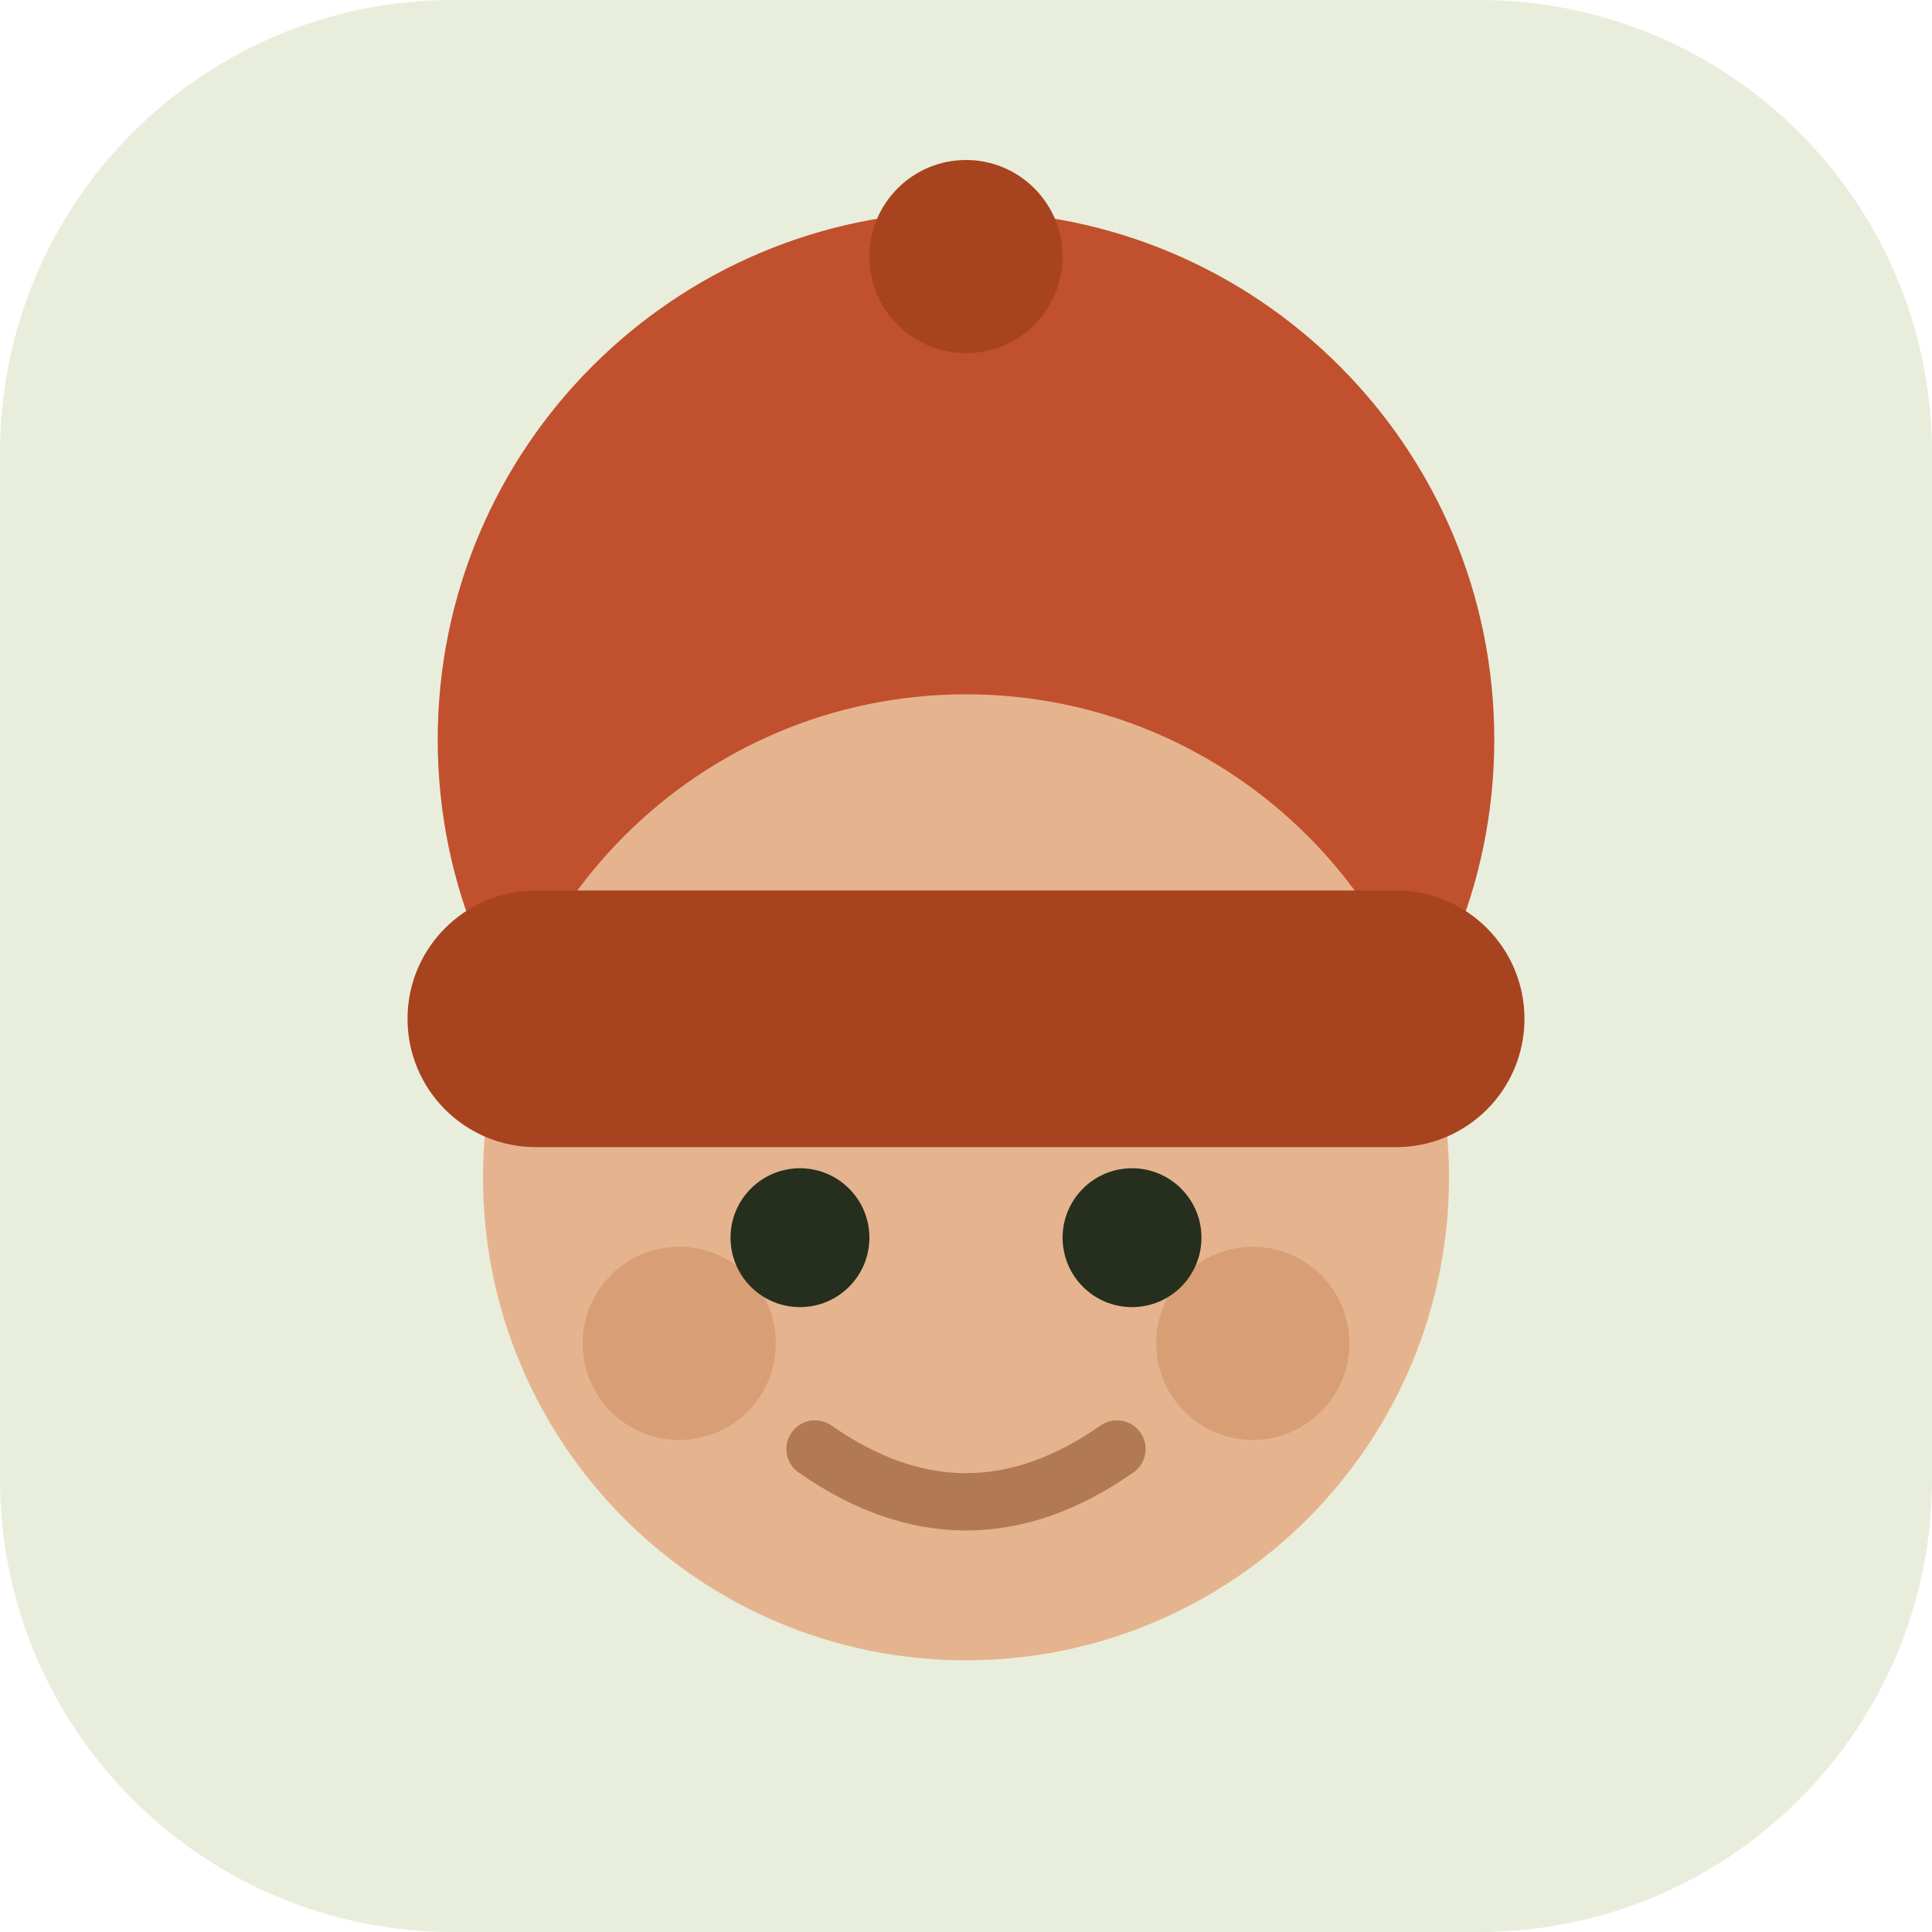
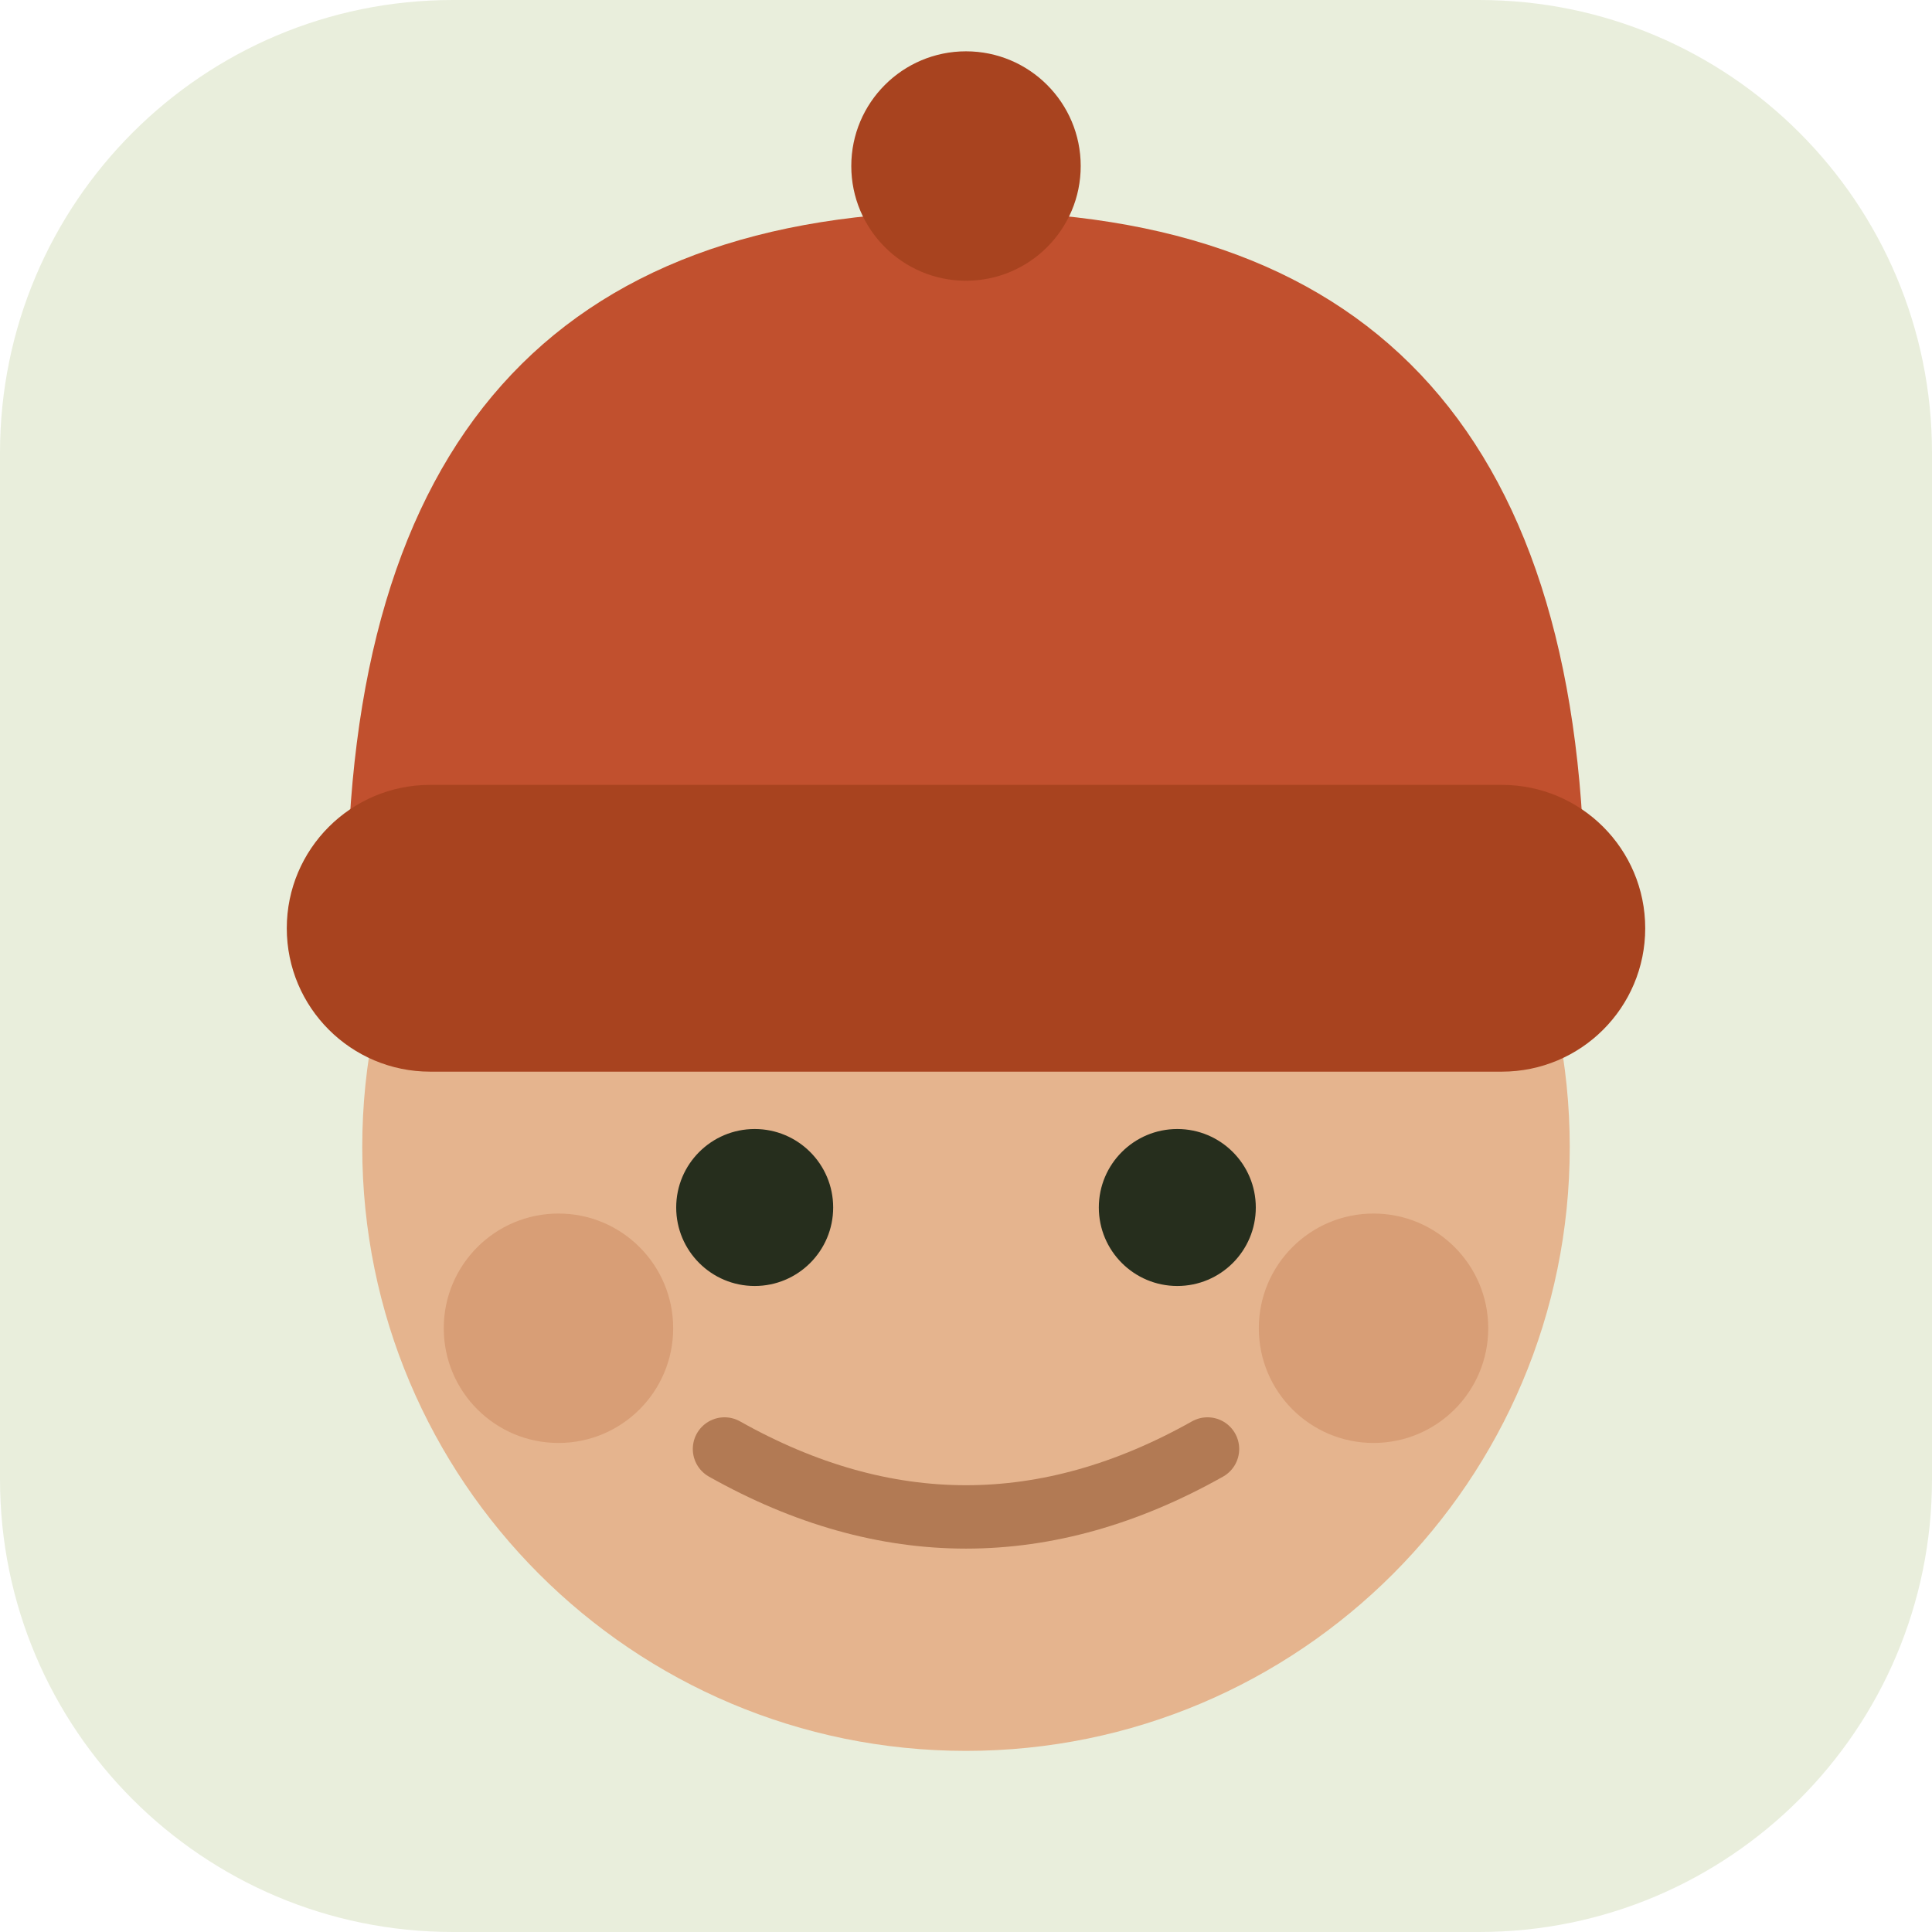
<svg xmlns="http://www.w3.org/2000/svg" viewBox="0 0 64 64">
  <rect width="64" height="64" rx="15" fill="#E9EEDC" />
-   <circle cx="32" cy="24.5" r="17.5" fill="#C1502E" />
-   <circle cx="32" cy="8.5" r="3.2" fill="#A8431F" />
-   <circle cx="32" cy="39" r="16" fill="#E5B48E" />
-   <rect x="13.5" y="29.5" width="37" height="8.5" rx="4.25" fill="#A8431F" />
-   <circle cx="22.5" cy="44.5" r="3.2" fill="#D89E76" />
-   <circle cx="41.5" cy="44.5" r="3.2" fill="#D89E76" />
-   <circle cx="26.5" cy="41" r="2.3" fill="#262E1D" />
-   <circle cx="37.5" cy="41" r="2.3" fill="#262E1D" />
-   <path d="M27 48 q5 3.5 10 0" fill="none" stroke="#B27A54" stroke-width="1.9" stroke-linecap="round" />
+   <circle cx="32" cy="38" r="20" fill="#E5B48E" />
+   <circle cx="18.5" cy="44" r="3.8" fill="#D89E76" />
+   <circle cx="45.5" cy="44" r="3.8" fill="#D89E76" />
+   <circle cx="25" cy="40" r="2.6" fill="#262E1D" />
+   <circle cx="39" cy="40" r="2.6" fill="#262E1D" />
+   <path d="M24 48 q8 4.5 16 0" fill="none" stroke="#B27A54" stroke-width="2.1" stroke-linecap="round" />
+   <path d="M11.5 30 Q11.5 7 32 7 Q52.5 7 52.5 30 Z" fill="#C1502E" />
+   <circle cx="32" cy="5.5" r="3.8" fill="#A8431F" />
+   <rect x="9.5" y="26" width="45" height="9.5" rx="4.75" fill="#A8431F" />
</svg>
